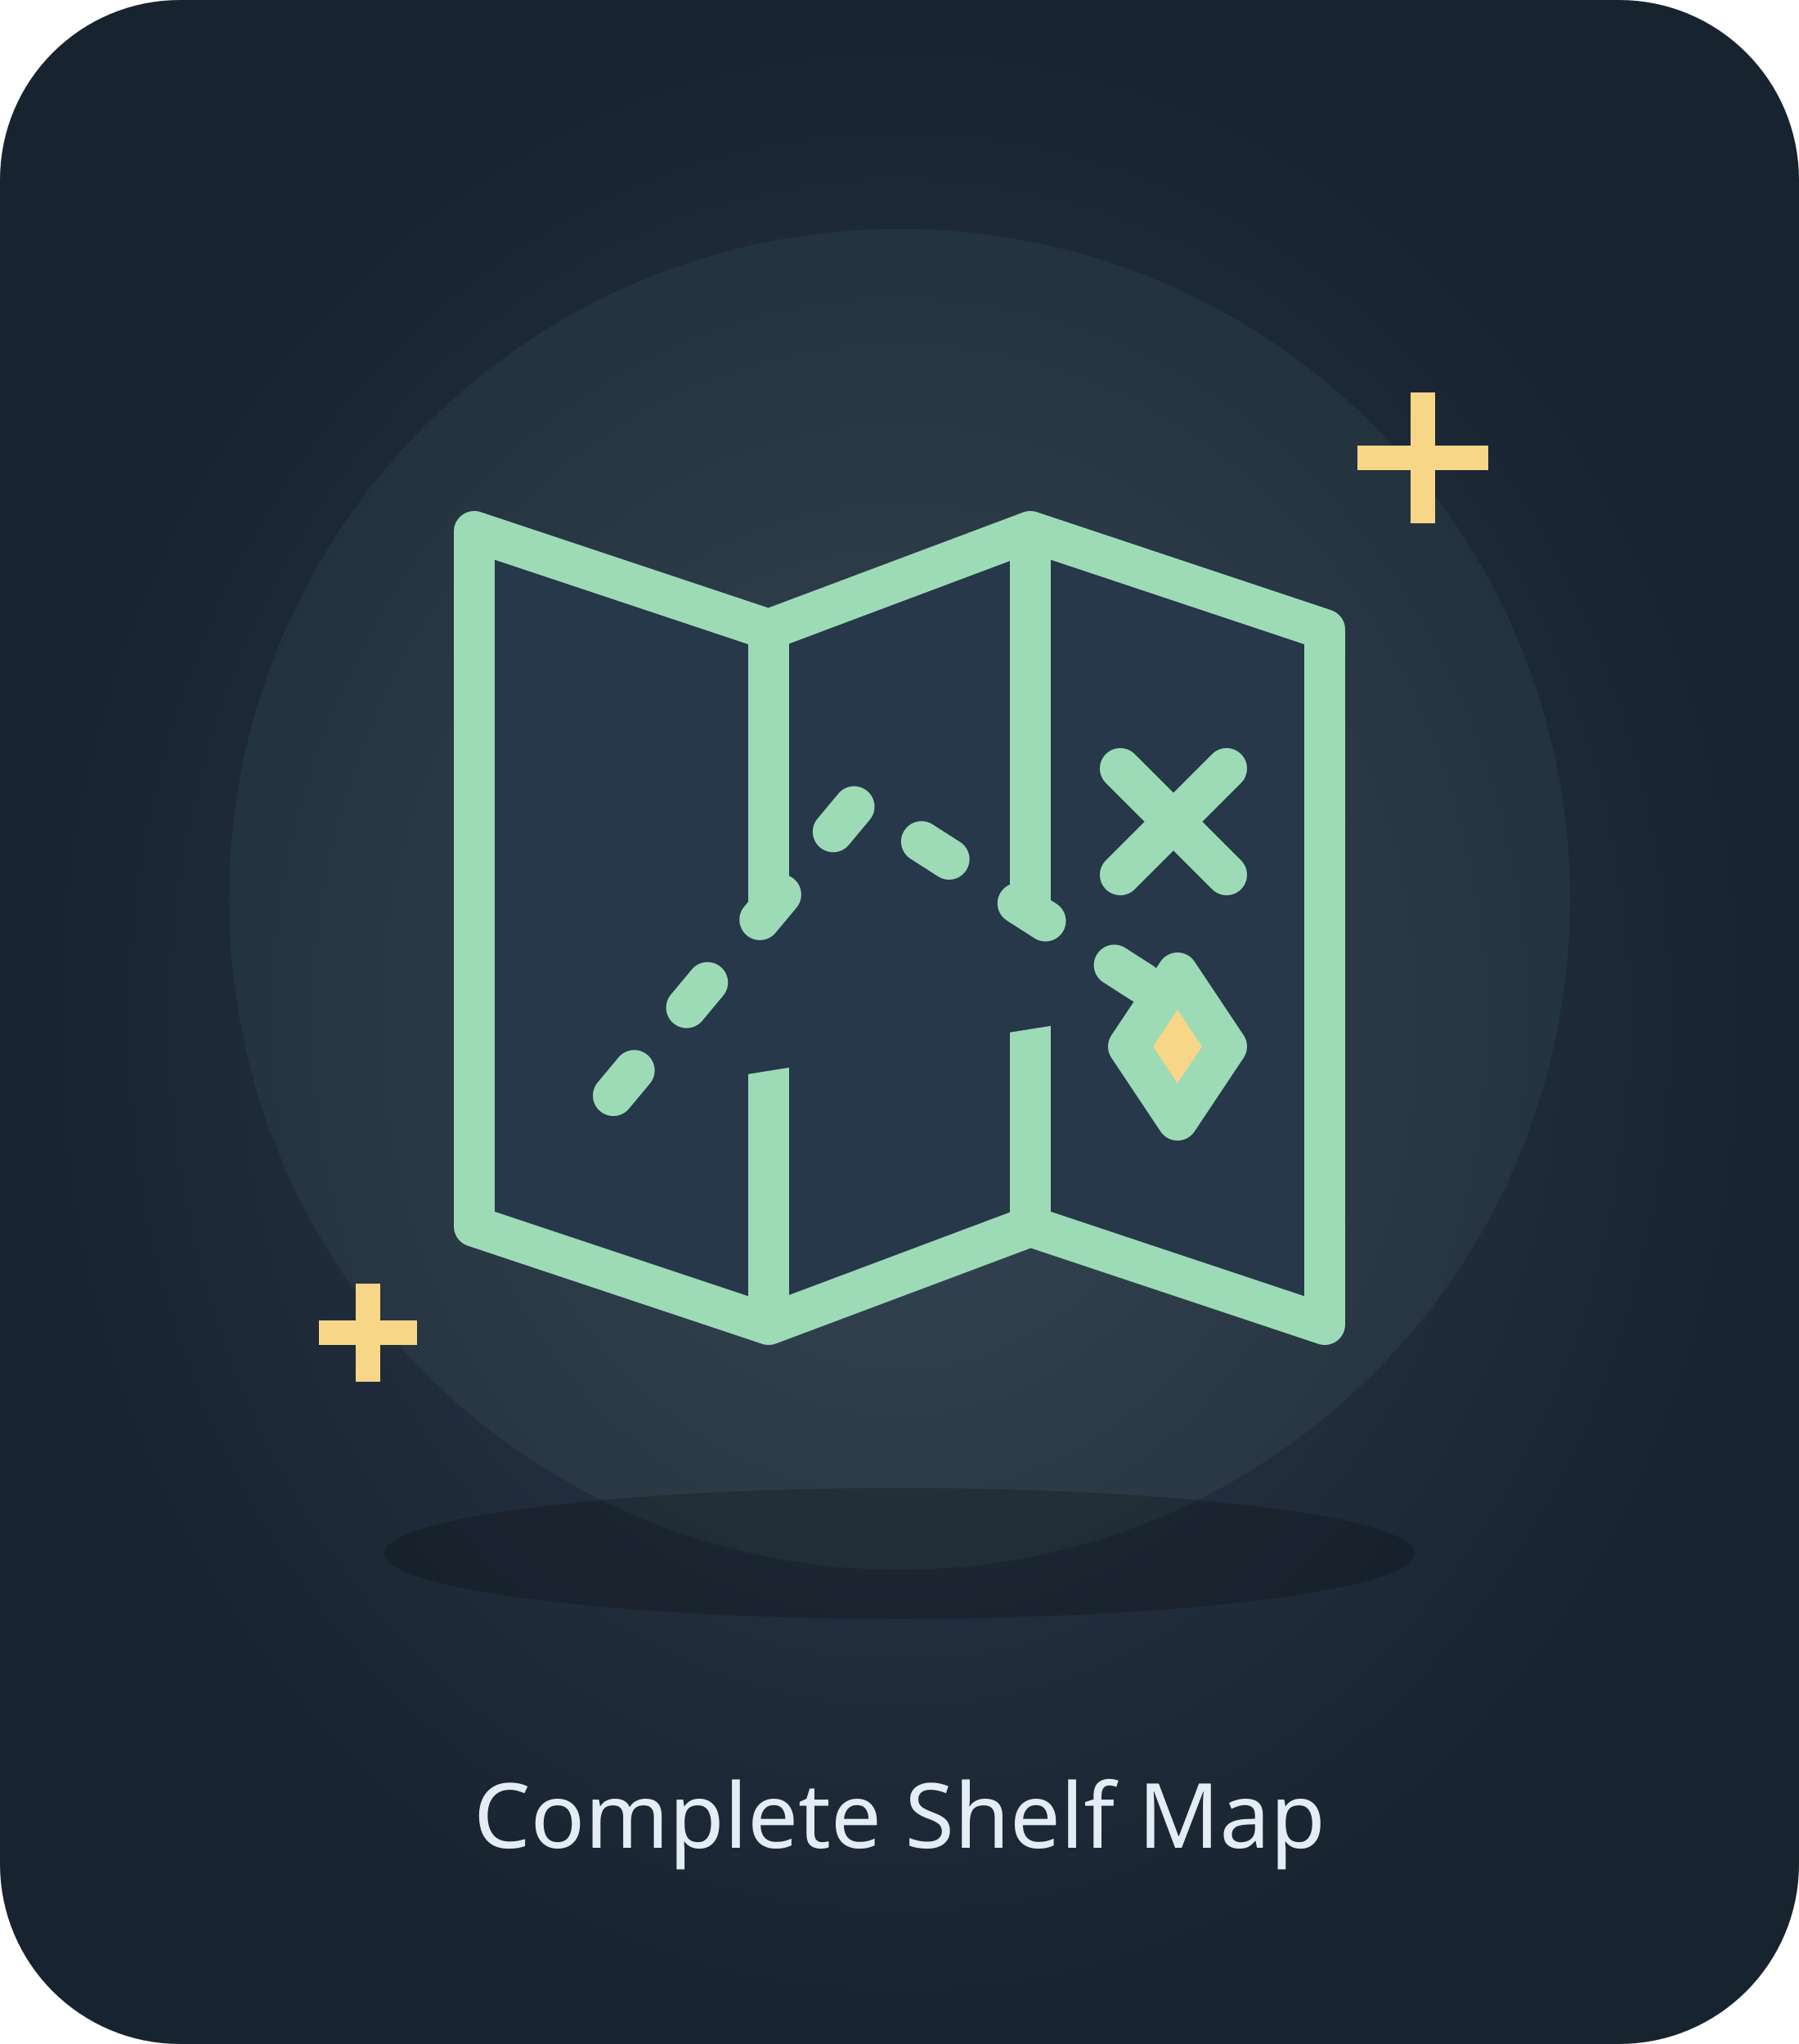
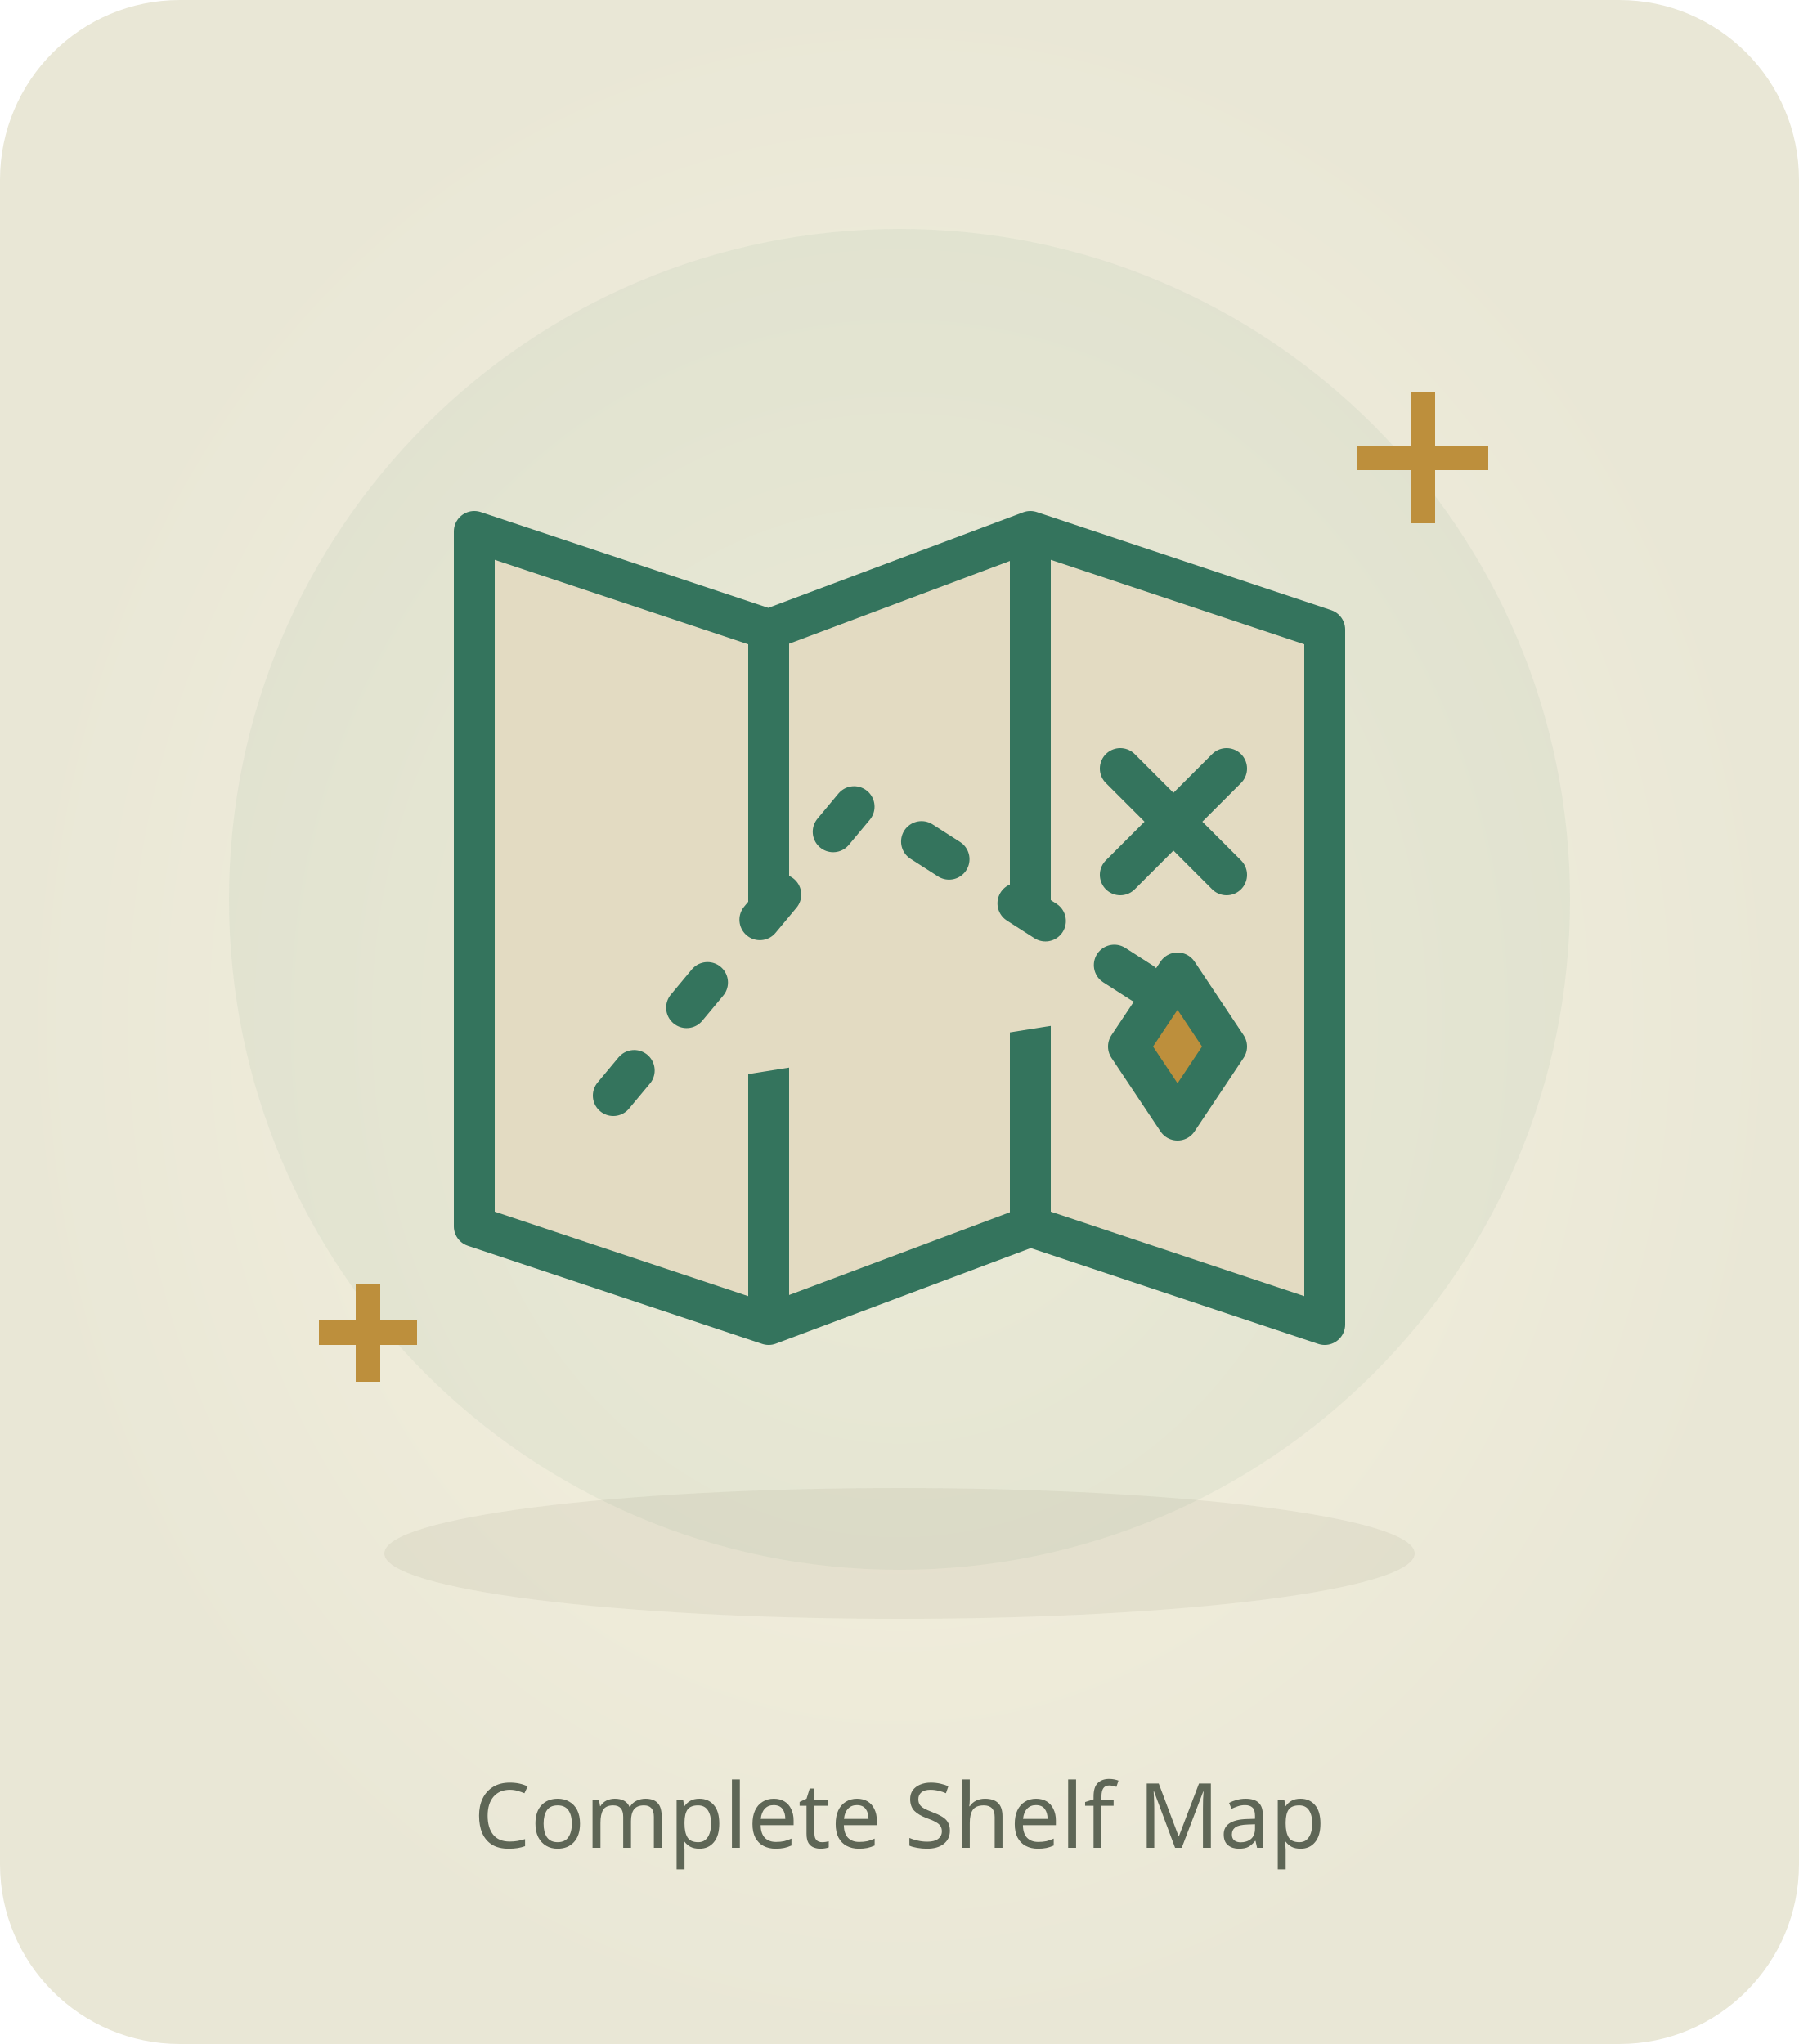
<svg xmlns="http://www.w3.org/2000/svg" viewBox="0 0 220 250" role="img">
  <defs>
    <radialGradient id="bg">
-       <stop stop-color="#303c4e" />
-       <stop offset="1" stop-color="#17232f" />
+       <stop stop-color="#f7f2df" />
+       <stop offset="1" stop-color="#e9e7d6" />
    </radialGradient>
  </defs>
  <rect width="220" height="250" rx="22" fill="url(#bg)" />
-   <circle cx="110" cy="110" r="82" fill="#9ddbb7" opacity=".06" />
-   <ellipse cx="110" cy="190" rx="63" ry="8" fill="#000" opacity=".2" />
-   <g fill="#26384a" stroke="#9ddbb7" stroke-width="5" stroke-linecap="round" stroke-linejoin="round">
+   <circle cx="110" cy="110" r="82" fill="#34745d" opacity=".06" />
+   <ellipse cx="110" cy="190" rx="63" ry="8" fill="#605b3c" opacity=".08" />
+   <g fill="#e3dbc2" stroke="#34745d" stroke-width="5" stroke-linecap="round" stroke-linejoin="round">
    <path d="m58 65 36 12 32-12 36 12v85l-36-12-32 12-36-12Zm36 12v85m32-97v85" />
    <path stroke-dasharray="4 10" d="m75 134 30-36 39 25" />
    <path d="m137 94 13 13m0-13-13 13" />
-     <path d="m144 119 6 9-6 9-6-9Z" fill="#f7d688" />
+     <path d="m144 119 6 9-6 9-6-9Z" fill="#bd8f3c" />
  </g>
-   <g fill="none" stroke="#f7d688" stroke-width="3">
+   <g fill="none" stroke="#bd8f3c" stroke-width="3">
    <path d="M174 48v16m-8-8h16M45 157v12m-6-6h12" />
  </g>
-   <text x="110" y="226" fill="#e5edf4" font-family="sans-serif" font-size="11" text-anchor="middle">Complete Shelf Map</text>
+   <text x="110" y="226" fill="#5e6656" font-family="sans-serif" font-size="11" text-anchor="middle">Complete Shelf Map</text>
</svg>
